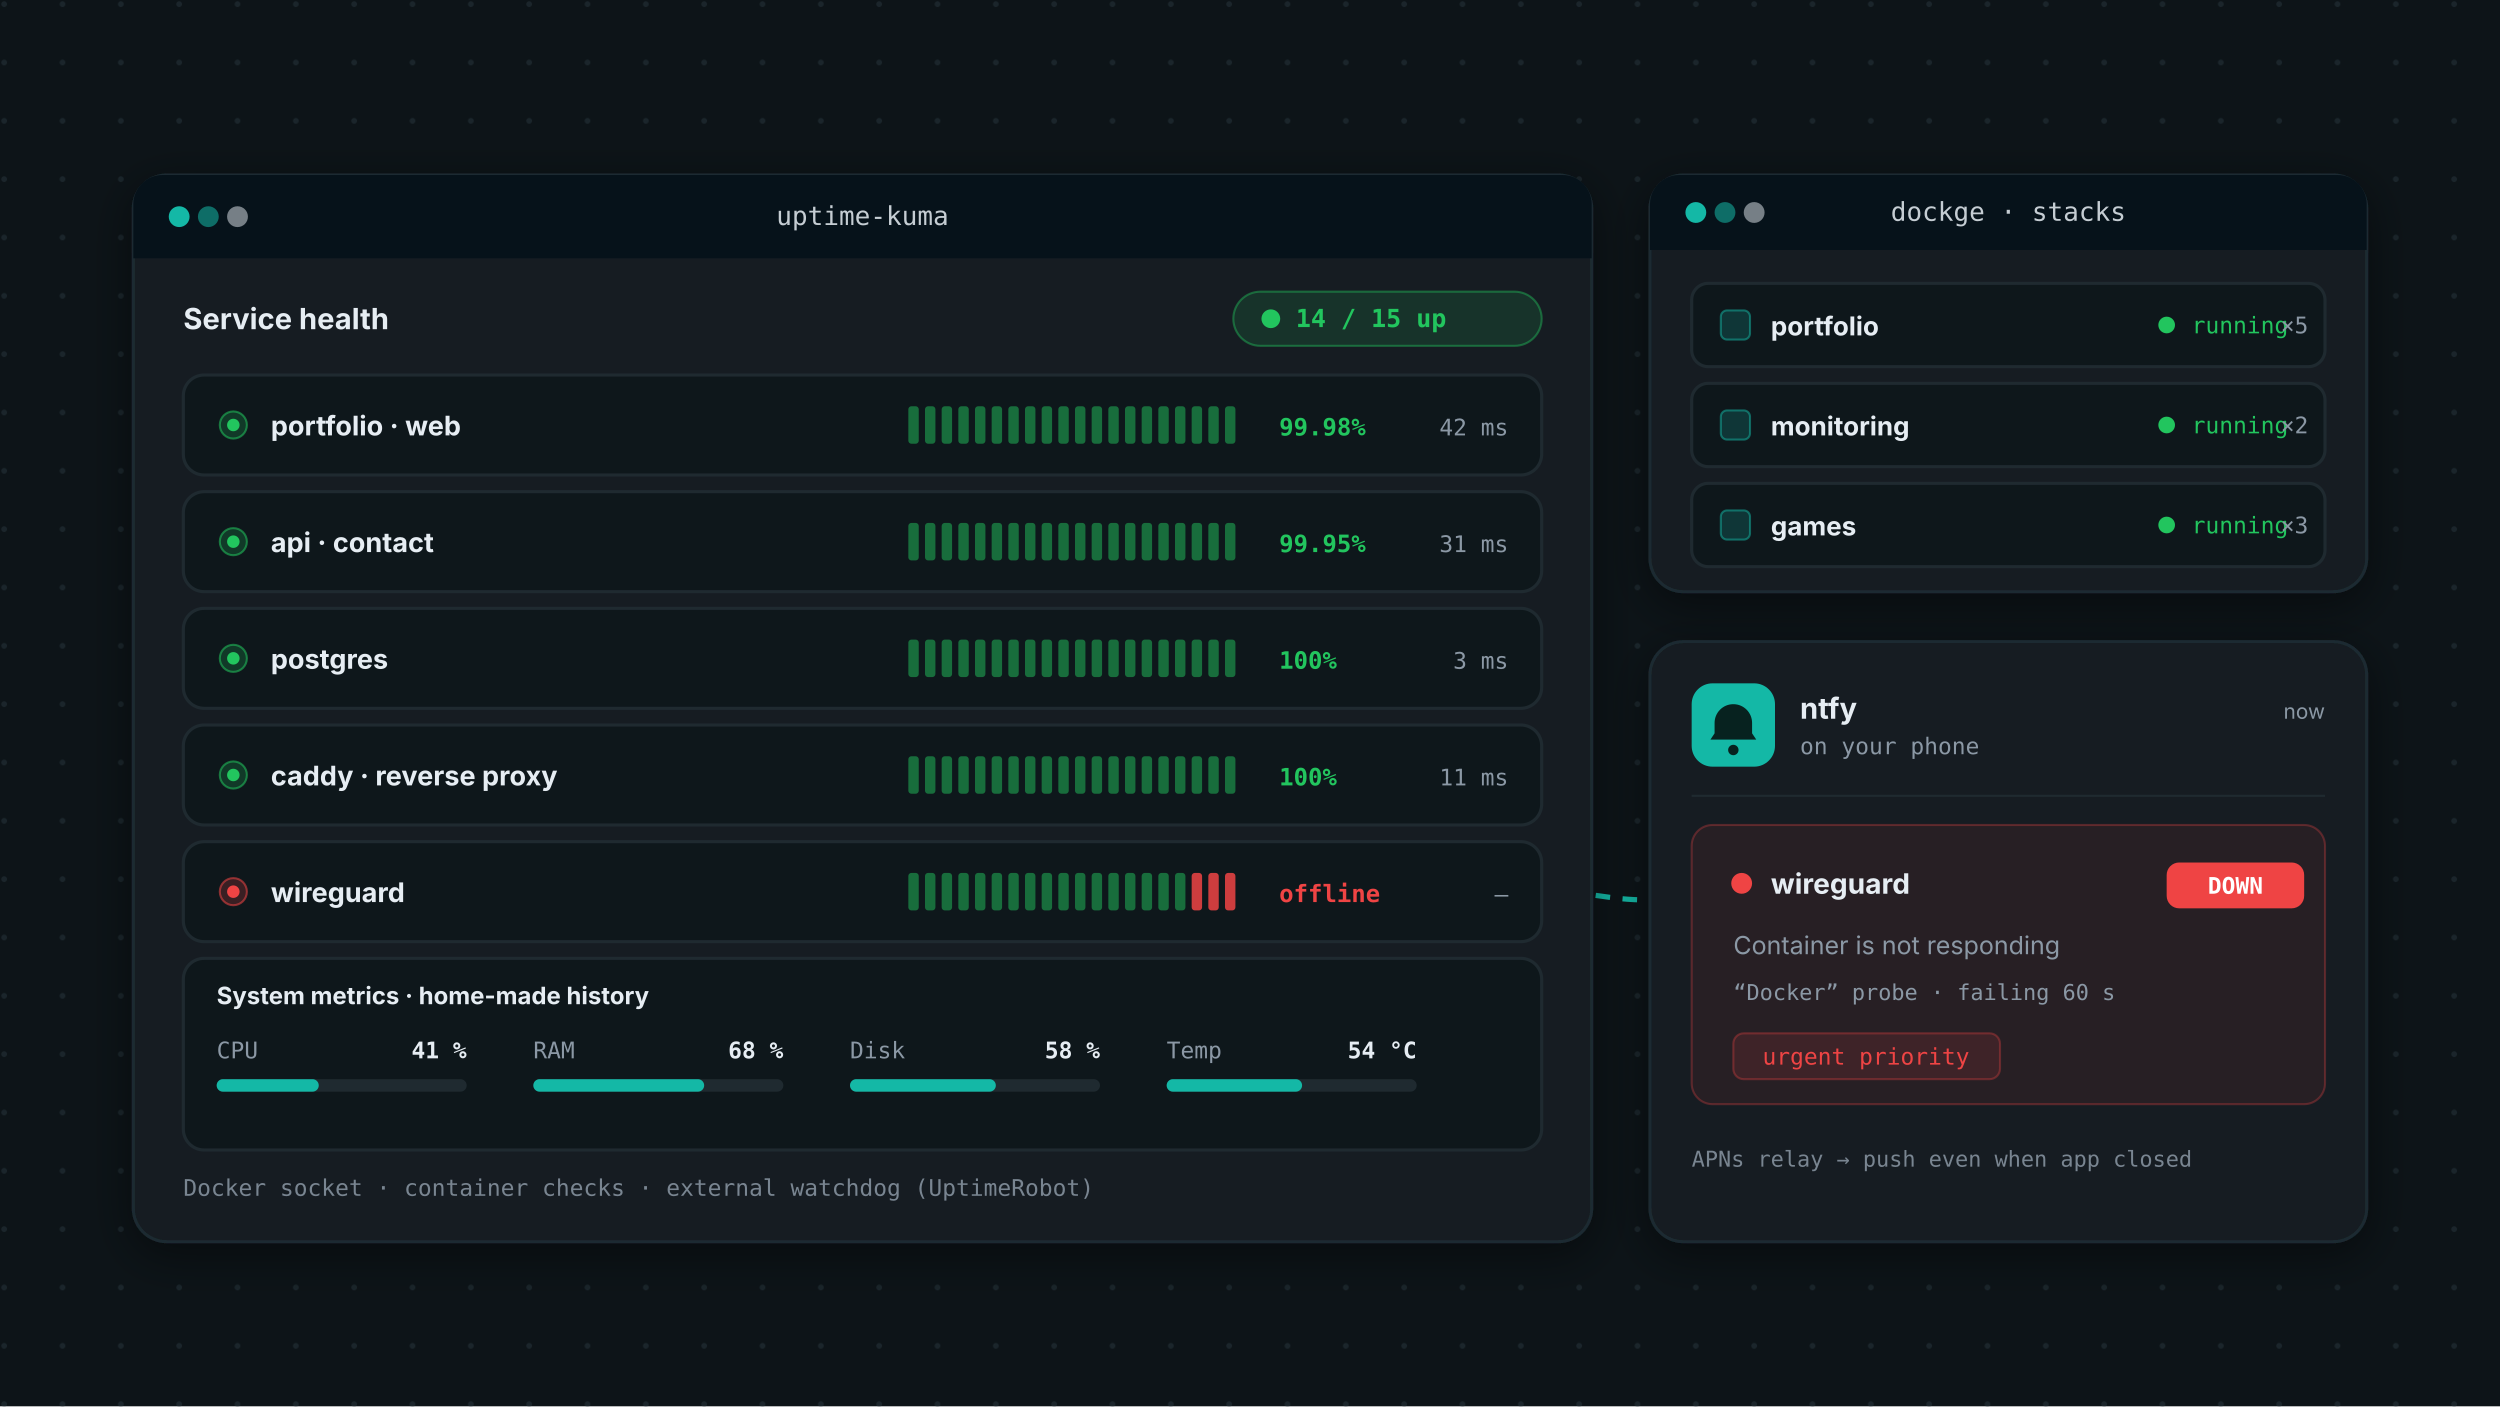
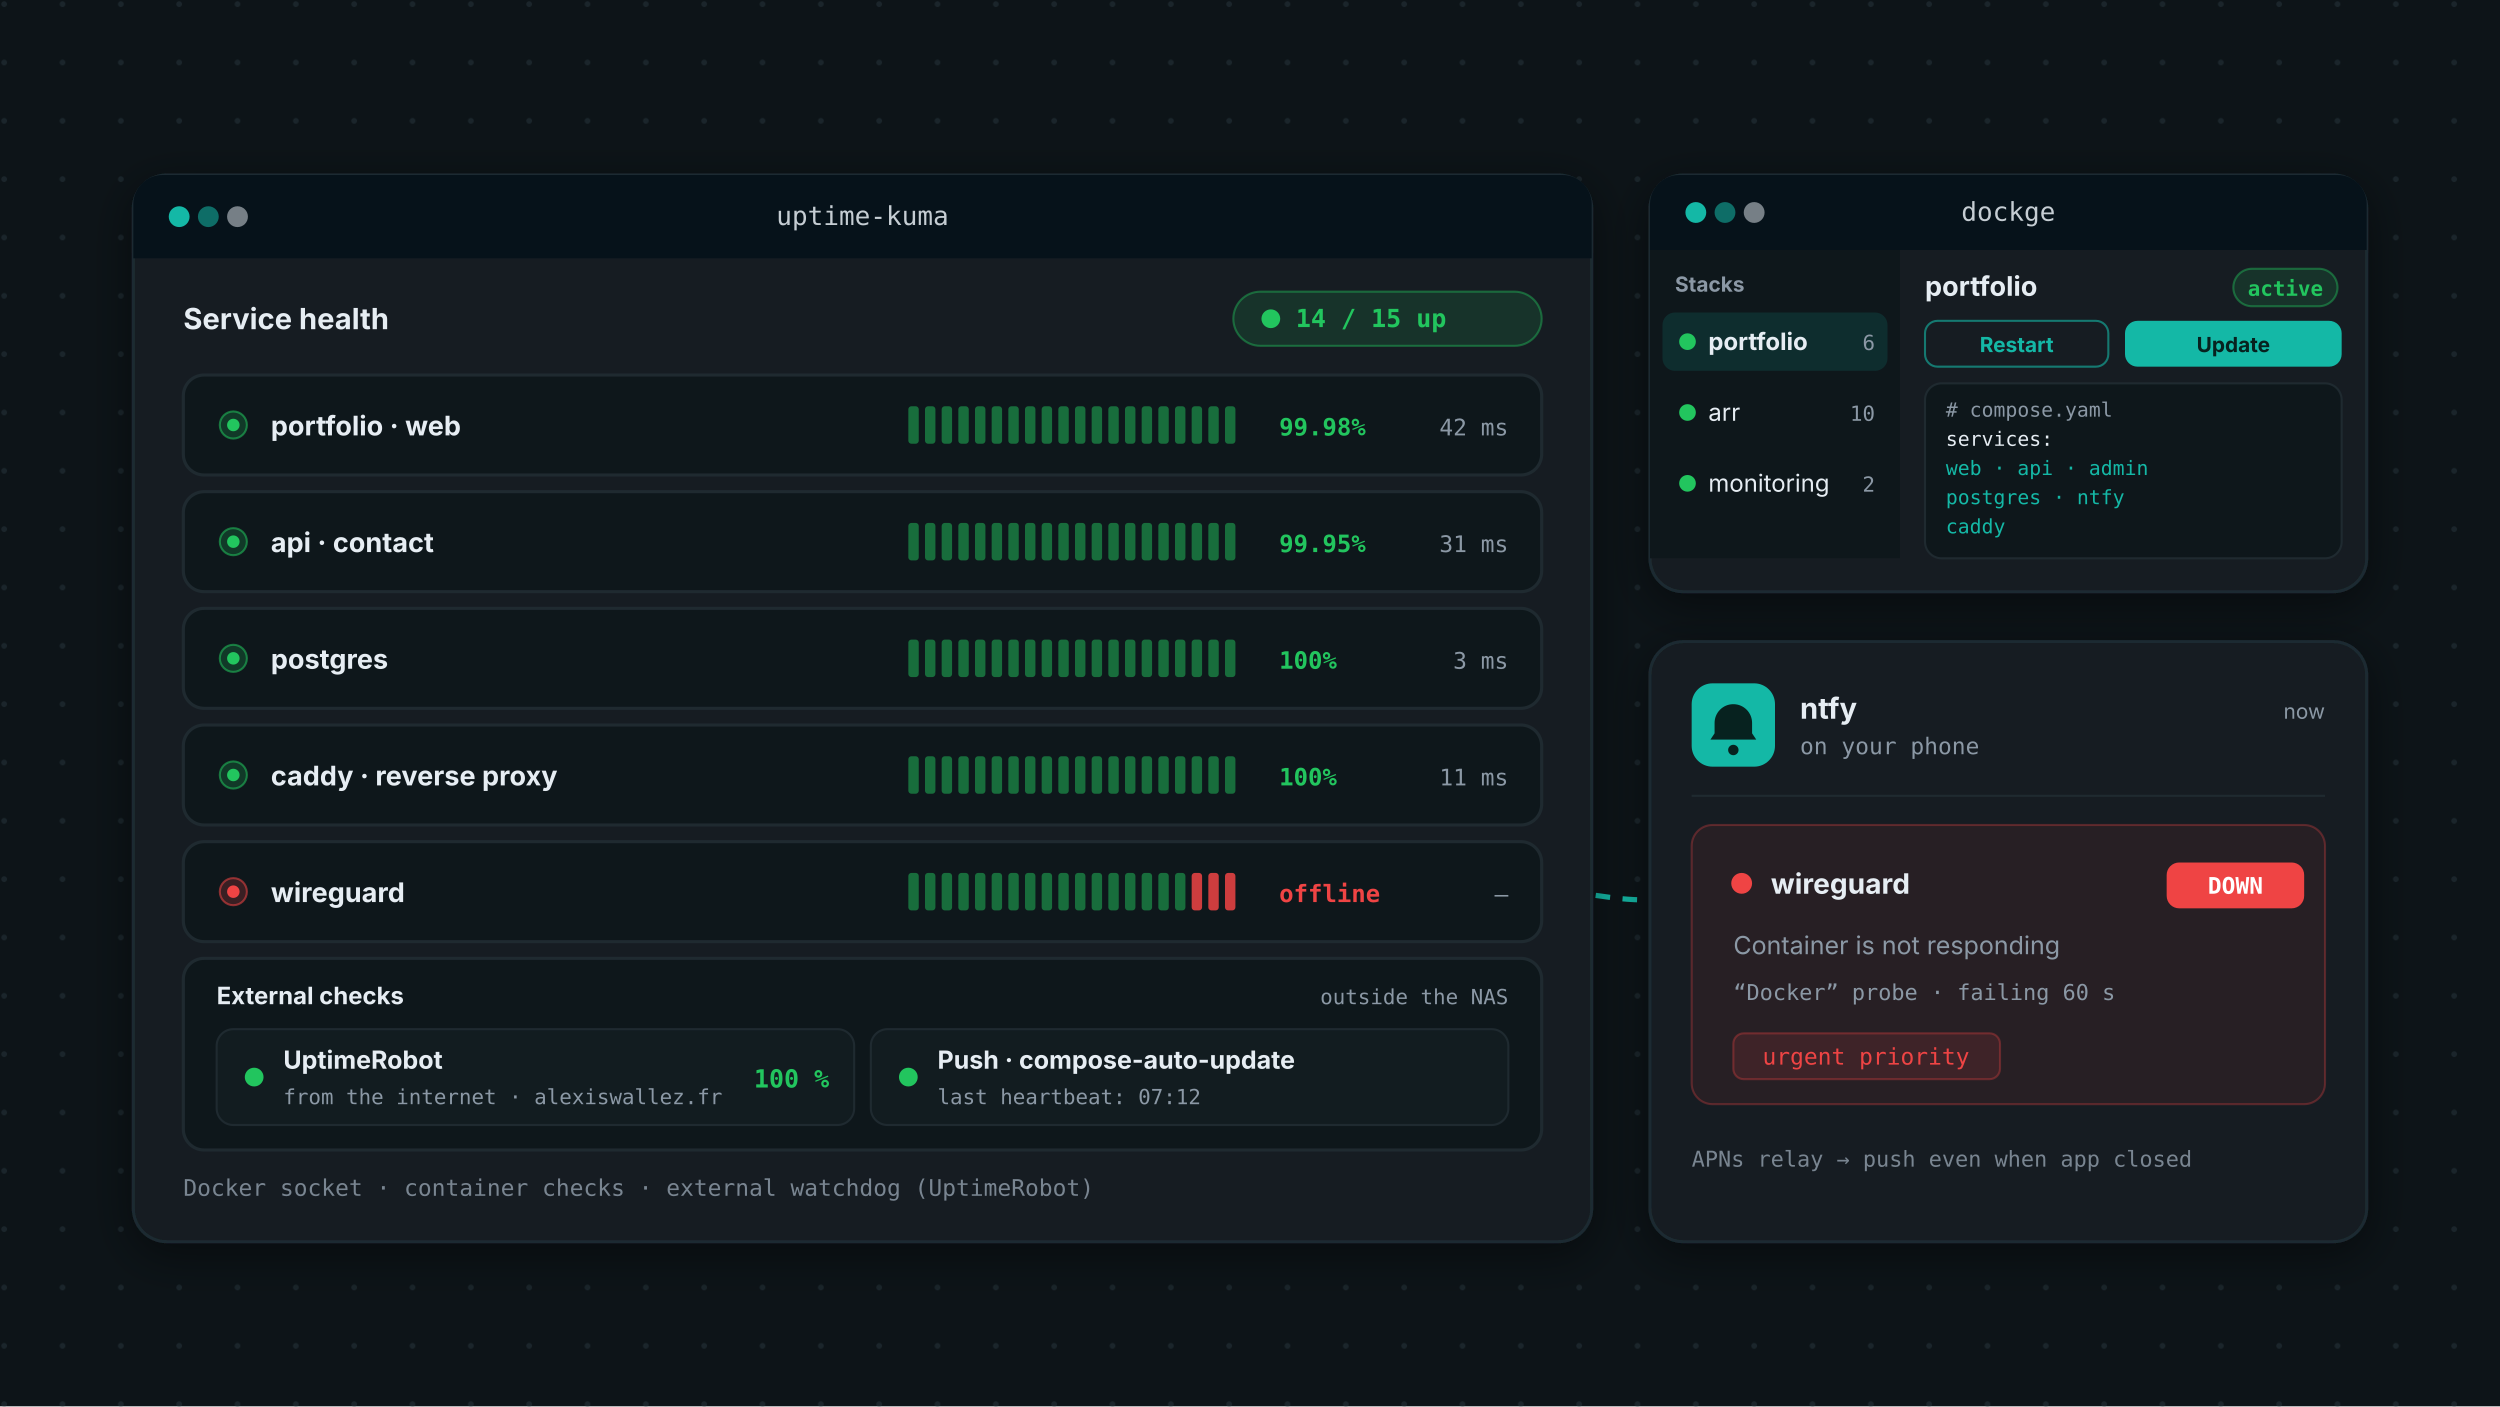
<svg xmlns="http://www.w3.org/2000/svg" width="1200" height="675" viewBox="0 0 1200 675" font-family="'Inter', system-ui, -apple-system, 'Segoe UI', Arial, sans-serif">
  <defs>
    <pattern id="monitoring-dark-en-dots" width="28" height="28" patternUnits="userSpaceOnUse">
      <circle cx="2" cy="2" r="1.4" fill="#1f2a30" fill-opacity="0.8" />
    </pattern>
    <filter id="monitoring-dark-en-sh" x="-20%" y="-20%" width="140%" height="160%">
      <feDropShadow dx="0" dy="6" stdDeviation="11" flood-color="#000000" flood-opacity="0.45" />
    </filter>
  </defs>
  <rect width="1200" height="675" fill="#0d1418" />
  <rect width="1200" height="675" fill="url(#monitoring-dark-en-dots)" />
  <path d="M740 428 C 766 428, 770 432, 792 432" stroke="#14b8a6" stroke-width="2.5" stroke-dasharray="7 6" fill="none" />
  <g filter="url(#monitoring-dark-en-sh)">
    <rect x="64" y="84" width="700" height="512" rx="16" fill="#121c20" stroke="#1f2a30" stroke-width="1.5" />
  </g>
  <path d="M64 98 a14 14 0 0 1 14 -14 h672 a14 14 0 0 1 14 14 v26 h-700 z" fill="#06121a" />
  <circle cx="86" cy="104" r="5" fill="#14b8a6" />
  <circle cx="100" cy="104" r="5" fill="#14b8a6" fill-opacity="0.55" />
  <circle cx="114" cy="104" r="5" fill="#e6edf3" fill-opacity="0.5" />
  <text x="414" y="108" font-size="12.5" fill="#e6edf3" fill-opacity="0.85" font-weight="normal" font-family="'JetBrains Mono', ui-monospace, SFMono-Regular, Menlo, Consolas, monospace" text-anchor="middle">uptime-kuma</text>
  <text x="88" y="158" font-size="14" fill="#e6edf3" font-weight="bold" font-family="'Inter', system-ui, -apple-system, 'Segoe UI', Arial, sans-serif">Service health</text>
  <rect x="592" y="140" width="148" height="26" rx="13" fill="#22c55e" fill-opacity="0.14" stroke="#22c55e" stroke-opacity="0.42" />
  <circle cx="610" cy="153" r="4.5" fill="#22c55e" />
  <text x="622" y="157" font-size="12" fill="#22c55e" font-weight="bold" font-family="'JetBrains Mono', ui-monospace, SFMono-Regular, Menlo, Consolas, monospace">14 / 15 up</text>
  <g>
    <rect x="88" y="180" width="652" height="48" rx="10" fill="#0e171b" stroke="#1f2a30" stroke-width="1.5" />
  </g>
  <circle cx="112" cy="204" r="6.5" fill="#22c55e" fill-opacity="0.2" stroke="#22c55e" stroke-opacity="0.55" />
  <circle cx="112" cy="204" r="3" fill="#22c55e" />
  <text x="130" y="209" font-size="13" fill="#e6edf3" font-weight="bold" font-family="'Inter', system-ui, -apple-system, 'Segoe UI', Arial, sans-serif">portfolio · web</text>
  <rect x="436" y="195" width="5" height="18" rx="1.5" fill="#22c55e" fill-opacity="0.5" />
  <rect x="444" y="195" width="5" height="18" rx="1.5" fill="#22c55e" fill-opacity="0.5" />
  <rect x="452" y="195" width="5" height="18" rx="1.5" fill="#22c55e" fill-opacity="0.5" />
  <rect x="460" y="195" width="5" height="18" rx="1.5" fill="#22c55e" fill-opacity="0.5" />
  <rect x="468" y="195" width="5" height="18" rx="1.5" fill="#22c55e" fill-opacity="0.5" />
  <rect x="476" y="195" width="5" height="18" rx="1.5" fill="#22c55e" fill-opacity="0.5" />
  <rect x="484" y="195" width="5" height="18" rx="1.5" fill="#22c55e" fill-opacity="0.5" />
  <rect x="492" y="195" width="5" height="18" rx="1.5" fill="#22c55e" fill-opacity="0.5" />
  <rect x="500" y="195" width="5" height="18" rx="1.5" fill="#22c55e" fill-opacity="0.5" />
  <rect x="508" y="195" width="5" height="18" rx="1.5" fill="#22c55e" fill-opacity="0.5" />
  <rect x="516" y="195" width="5" height="18" rx="1.5" fill="#22c55e" fill-opacity="0.5" />
  <rect x="524" y="195" width="5" height="18" rx="1.5" fill="#22c55e" fill-opacity="0.5" />
  <rect x="532" y="195" width="5" height="18" rx="1.5" fill="#22c55e" fill-opacity="0.5" />
  <rect x="540" y="195" width="5" height="18" rx="1.5" fill="#22c55e" fill-opacity="0.5" />
  <rect x="548" y="195" width="5" height="18" rx="1.5" fill="#22c55e" fill-opacity="0.5" />
  <rect x="556" y="195" width="5" height="18" rx="1.5" fill="#22c55e" fill-opacity="0.5" />
  <rect x="564" y="195" width="5" height="18" rx="1.5" fill="#22c55e" fill-opacity="0.5" />
  <rect x="572" y="195" width="5" height="18" rx="1.5" fill="#22c55e" fill-opacity="0.5" />
  <rect x="580" y="195" width="5" height="18" rx="1.5" fill="#22c55e" fill-opacity="0.5" />
  <rect x="588" y="195" width="5" height="18" rx="1.5" fill="#22c55e" fill-opacity="0.5" />
  <text x="614" y="209" font-size="11.5" fill="#22c55e" font-weight="bold" font-family="'JetBrains Mono', ui-monospace, SFMono-Regular, Menlo, Consolas, monospace">99.98%</text>
  <text x="724" y="209" font-size="11" fill="#8b98a5" font-weight="normal" font-family="'JetBrains Mono', ui-monospace, SFMono-Regular, Menlo, Consolas, monospace" text-anchor="end">42 ms</text>
  <g>
    <rect x="88" y="236" width="652" height="48" rx="10" fill="#0e171b" stroke="#1f2a30" stroke-width="1.5" />
  </g>
  <circle cx="112" cy="260" r="6.5" fill="#22c55e" fill-opacity="0.2" stroke="#22c55e" stroke-opacity="0.55" />
  <circle cx="112" cy="260" r="3" fill="#22c55e" />
  <text x="130" y="265" font-size="13" fill="#e6edf3" font-weight="bold" font-family="'Inter', system-ui, -apple-system, 'Segoe UI', Arial, sans-serif">api · contact</text>
  <rect x="436" y="251" width="5" height="18" rx="1.5" fill="#22c55e" fill-opacity="0.5" />
  <rect x="444" y="251" width="5" height="18" rx="1.5" fill="#22c55e" fill-opacity="0.5" />
  <rect x="452" y="251" width="5" height="18" rx="1.5" fill="#22c55e" fill-opacity="0.5" />
  <rect x="460" y="251" width="5" height="18" rx="1.5" fill="#22c55e" fill-opacity="0.5" />
  <rect x="468" y="251" width="5" height="18" rx="1.5" fill="#22c55e" fill-opacity="0.5" />
  <rect x="476" y="251" width="5" height="18" rx="1.5" fill="#22c55e" fill-opacity="0.5" />
  <rect x="484" y="251" width="5" height="18" rx="1.5" fill="#22c55e" fill-opacity="0.5" />
  <rect x="492" y="251" width="5" height="18" rx="1.5" fill="#22c55e" fill-opacity="0.5" />
  <rect x="500" y="251" width="5" height="18" rx="1.5" fill="#22c55e" fill-opacity="0.5" />
  <rect x="508" y="251" width="5" height="18" rx="1.5" fill="#22c55e" fill-opacity="0.5" />
  <rect x="516" y="251" width="5" height="18" rx="1.5" fill="#22c55e" fill-opacity="0.5" />
  <rect x="524" y="251" width="5" height="18" rx="1.5" fill="#22c55e" fill-opacity="0.5" />
  <rect x="532" y="251" width="5" height="18" rx="1.5" fill="#22c55e" fill-opacity="0.5" />
  <rect x="540" y="251" width="5" height="18" rx="1.5" fill="#22c55e" fill-opacity="0.5" />
  <rect x="548" y="251" width="5" height="18" rx="1.5" fill="#22c55e" fill-opacity="0.5" />
  <rect x="556" y="251" width="5" height="18" rx="1.5" fill="#22c55e" fill-opacity="0.5" />
  <rect x="564" y="251" width="5" height="18" rx="1.5" fill="#22c55e" fill-opacity="0.5" />
  <rect x="572" y="251" width="5" height="18" rx="1.5" fill="#22c55e" fill-opacity="0.5" />
  <rect x="580" y="251" width="5" height="18" rx="1.5" fill="#22c55e" fill-opacity="0.5" />
  <rect x="588" y="251" width="5" height="18" rx="1.5" fill="#22c55e" fill-opacity="0.5" />
  <text x="614" y="265" font-size="11.5" fill="#22c55e" font-weight="bold" font-family="'JetBrains Mono', ui-monospace, SFMono-Regular, Menlo, Consolas, monospace">99.95%</text>
  <text x="724" y="265" font-size="11" fill="#8b98a5" font-weight="normal" font-family="'JetBrains Mono', ui-monospace, SFMono-Regular, Menlo, Consolas, monospace" text-anchor="end">31 ms</text>
  <g>
    <rect x="88" y="292" width="652" height="48" rx="10" fill="#0e171b" stroke="#1f2a30" stroke-width="1.5" />
  </g>
  <circle cx="112" cy="316" r="6.5" fill="#22c55e" fill-opacity="0.2" stroke="#22c55e" stroke-opacity="0.55" />
  <circle cx="112" cy="316" r="3" fill="#22c55e" />
  <text x="130" y="321" font-size="13" fill="#e6edf3" font-weight="bold" font-family="'Inter', system-ui, -apple-system, 'Segoe UI', Arial, sans-serif">postgres</text>
  <rect x="436" y="307" width="5" height="18" rx="1.5" fill="#22c55e" fill-opacity="0.5" />
  <rect x="444" y="307" width="5" height="18" rx="1.5" fill="#22c55e" fill-opacity="0.5" />
  <rect x="452" y="307" width="5" height="18" rx="1.5" fill="#22c55e" fill-opacity="0.5" />
  <rect x="460" y="307" width="5" height="18" rx="1.5" fill="#22c55e" fill-opacity="0.5" />
  <rect x="468" y="307" width="5" height="18" rx="1.5" fill="#22c55e" fill-opacity="0.5" />
  <rect x="476" y="307" width="5" height="18" rx="1.5" fill="#22c55e" fill-opacity="0.5" />
  <rect x="484" y="307" width="5" height="18" rx="1.5" fill="#22c55e" fill-opacity="0.5" />
  <rect x="492" y="307" width="5" height="18" rx="1.5" fill="#22c55e" fill-opacity="0.5" />
  <rect x="500" y="307" width="5" height="18" rx="1.5" fill="#22c55e" fill-opacity="0.5" />
  <rect x="508" y="307" width="5" height="18" rx="1.5" fill="#22c55e" fill-opacity="0.5" />
  <rect x="516" y="307" width="5" height="18" rx="1.5" fill="#22c55e" fill-opacity="0.5" />
  <rect x="524" y="307" width="5" height="18" rx="1.5" fill="#22c55e" fill-opacity="0.5" />
  <rect x="532" y="307" width="5" height="18" rx="1.5" fill="#22c55e" fill-opacity="0.5" />
  <rect x="540" y="307" width="5" height="18" rx="1.5" fill="#22c55e" fill-opacity="0.5" />
  <rect x="548" y="307" width="5" height="18" rx="1.5" fill="#22c55e" fill-opacity="0.5" />
  <rect x="556" y="307" width="5" height="18" rx="1.5" fill="#22c55e" fill-opacity="0.5" />
  <rect x="564" y="307" width="5" height="18" rx="1.5" fill="#22c55e" fill-opacity="0.5" />
  <rect x="572" y="307" width="5" height="18" rx="1.5" fill="#22c55e" fill-opacity="0.5" />
  <rect x="580" y="307" width="5" height="18" rx="1.5" fill="#22c55e" fill-opacity="0.5" />
  <rect x="588" y="307" width="5" height="18" rx="1.5" fill="#22c55e" fill-opacity="0.5" />
  <text x="614" y="321" font-size="11.5" fill="#22c55e" font-weight="bold" font-family="'JetBrains Mono', ui-monospace, SFMono-Regular, Menlo, Consolas, monospace">100%</text>
  <text x="724" y="321" font-size="11" fill="#8b98a5" font-weight="normal" font-family="'JetBrains Mono', ui-monospace, SFMono-Regular, Menlo, Consolas, monospace" text-anchor="end">3 ms</text>
  <g>
    <rect x="88" y="348" width="652" height="48" rx="10" fill="#0e171b" stroke="#1f2a30" stroke-width="1.5" />
  </g>
  <circle cx="112" cy="372" r="6.5" fill="#22c55e" fill-opacity="0.2" stroke="#22c55e" stroke-opacity="0.55" />
  <circle cx="112" cy="372" r="3" fill="#22c55e" />
  <text x="130" y="377" font-size="13" fill="#e6edf3" font-weight="bold" font-family="'Inter', system-ui, -apple-system, 'Segoe UI', Arial, sans-serif">caddy · reverse proxy</text>
  <rect x="436" y="363" width="5" height="18" rx="1.5" fill="#22c55e" fill-opacity="0.5" />
  <rect x="444" y="363" width="5" height="18" rx="1.5" fill="#22c55e" fill-opacity="0.5" />
  <rect x="452" y="363" width="5" height="18" rx="1.5" fill="#22c55e" fill-opacity="0.5" />
  <rect x="460" y="363" width="5" height="18" rx="1.5" fill="#22c55e" fill-opacity="0.5" />
  <rect x="468" y="363" width="5" height="18" rx="1.5" fill="#22c55e" fill-opacity="0.5" />
  <rect x="476" y="363" width="5" height="18" rx="1.5" fill="#22c55e" fill-opacity="0.5" />
  <rect x="484" y="363" width="5" height="18" rx="1.5" fill="#22c55e" fill-opacity="0.5" />
  <rect x="492" y="363" width="5" height="18" rx="1.5" fill="#22c55e" fill-opacity="0.5" />
  <rect x="500" y="363" width="5" height="18" rx="1.5" fill="#22c55e" fill-opacity="0.5" />
  <rect x="508" y="363" width="5" height="18" rx="1.5" fill="#22c55e" fill-opacity="0.5" />
  <rect x="516" y="363" width="5" height="18" rx="1.5" fill="#22c55e" fill-opacity="0.5" />
  <rect x="524" y="363" width="5" height="18" rx="1.5" fill="#22c55e" fill-opacity="0.5" />
  <rect x="532" y="363" width="5" height="18" rx="1.5" fill="#22c55e" fill-opacity="0.5" />
  <rect x="540" y="363" width="5" height="18" rx="1.5" fill="#22c55e" fill-opacity="0.5" />
  <rect x="548" y="363" width="5" height="18" rx="1.5" fill="#22c55e" fill-opacity="0.5" />
  <rect x="556" y="363" width="5" height="18" rx="1.5" fill="#22c55e" fill-opacity="0.5" />
  <rect x="564" y="363" width="5" height="18" rx="1.5" fill="#22c55e" fill-opacity="0.5" />
  <rect x="572" y="363" width="5" height="18" rx="1.5" fill="#22c55e" fill-opacity="0.5" />
  <rect x="580" y="363" width="5" height="18" rx="1.5" fill="#22c55e" fill-opacity="0.5" />
  <rect x="588" y="363" width="5" height="18" rx="1.5" fill="#22c55e" fill-opacity="0.5" />
  <text x="614" y="377" font-size="11.5" fill="#22c55e" font-weight="bold" font-family="'JetBrains Mono', ui-monospace, SFMono-Regular, Menlo, Consolas, monospace">100%</text>
  <text x="724" y="377" font-size="11" fill="#8b98a5" font-weight="normal" font-family="'JetBrains Mono', ui-monospace, SFMono-Regular, Menlo, Consolas, monospace" text-anchor="end">11 ms</text>
  <g>
    <rect x="88" y="404" width="652" height="48" rx="10" fill="#0e171b" stroke="#1f2a30" stroke-width="1.5" />
  </g>
  <circle cx="112" cy="428" r="6.5" fill="#ef4444" fill-opacity="0.2" stroke="#ef4444" stroke-opacity="0.55" />
  <circle cx="112" cy="428" r="3" fill="#ef4444" />
  <text x="130" y="433" font-size="13" fill="#e6edf3" font-weight="bold" font-family="'Inter', system-ui, -apple-system, 'Segoe UI', Arial, sans-serif">wireguard</text>
  <rect x="436" y="419" width="5" height="18" rx="1.5" fill="#22c55e" fill-opacity="0.5" />
  <rect x="444" y="419" width="5" height="18" rx="1.5" fill="#22c55e" fill-opacity="0.5" />
  <rect x="452" y="419" width="5" height="18" rx="1.5" fill="#22c55e" fill-opacity="0.5" />
  <rect x="460" y="419" width="5" height="18" rx="1.5" fill="#22c55e" fill-opacity="0.5" />
  <rect x="468" y="419" width="5" height="18" rx="1.5" fill="#22c55e" fill-opacity="0.5" />
  <rect x="476" y="419" width="5" height="18" rx="1.5" fill="#22c55e" fill-opacity="0.5" />
  <rect x="484" y="419" width="5" height="18" rx="1.5" fill="#22c55e" fill-opacity="0.5" />
  <rect x="492" y="419" width="5" height="18" rx="1.5" fill="#22c55e" fill-opacity="0.5" />
  <rect x="500" y="419" width="5" height="18" rx="1.5" fill="#22c55e" fill-opacity="0.5" />
  <rect x="508" y="419" width="5" height="18" rx="1.5" fill="#22c55e" fill-opacity="0.5" />
  <rect x="516" y="419" width="5" height="18" rx="1.5" fill="#22c55e" fill-opacity="0.5" />
  <rect x="524" y="419" width="5" height="18" rx="1.5" fill="#22c55e" fill-opacity="0.5" />
  <rect x="532" y="419" width="5" height="18" rx="1.5" fill="#22c55e" fill-opacity="0.5" />
  <rect x="540" y="419" width="5" height="18" rx="1.5" fill="#22c55e" fill-opacity="0.5" />
  <rect x="548" y="419" width="5" height="18" rx="1.5" fill="#22c55e" fill-opacity="0.5" />
  <rect x="556" y="419" width="5" height="18" rx="1.5" fill="#22c55e" fill-opacity="0.5" />
  <rect x="564" y="419" width="5" height="18" rx="1.5" fill="#22c55e" fill-opacity="0.5" />
  <rect x="572" y="419" width="5" height="18" rx="1.5" fill="#ef4444" fill-opacity="0.85" />
  <rect x="580" y="419" width="5" height="18" rx="1.5" fill="#ef4444" fill-opacity="0.85" />
  <rect x="588" y="419" width="5" height="18" rx="1.5" fill="#ef4444" fill-opacity="0.85" />
  <text x="614" y="433" font-size="11.5" fill="#ef4444" font-weight="bold" font-family="'JetBrains Mono', ui-monospace, SFMono-Regular, Menlo, Consolas, monospace">offline</text>
  <text x="724" y="433" font-size="11" fill="#8b98a5" font-weight="normal" font-family="'JetBrains Mono', ui-monospace, SFMono-Regular, Menlo, Consolas, monospace" text-anchor="end">—</text>
  <g>
    <rect x="88" y="460" width="652" height="92" rx="10" fill="#0e171b" stroke="#1f2a30" stroke-width="1.5" />
  </g>
-   <text x="104" y="482" font-size="11.5" fill="#e6edf3" font-weight="bold" font-family="'Inter', system-ui, -apple-system, 'Segoe UI', Arial, sans-serif">System metrics · home-made history</text>
-   <text x="104" y="508" font-size="11" fill="#8b98a5" font-weight="normal" font-family="'JetBrains Mono', ui-monospace, SFMono-Regular, Menlo, Consolas, monospace">CPU</text>
-   <text x="224" y="508" font-size="11" fill="#e6edf3" font-weight="bold" font-family="'JetBrains Mono', ui-monospace, SFMono-Regular, Menlo, Consolas, monospace" text-anchor="end">41 %</text>
-   <rect x="104" y="518" width="120" height="6" rx="3" fill="#1f2a30" />
-   <rect x="104" y="518" width="49" height="6" rx="3" fill="#14b8a6" />
-   <text x="256" y="508" font-size="11" fill="#8b98a5" font-weight="normal" font-family="'JetBrains Mono', ui-monospace, SFMono-Regular, Menlo, Consolas, monospace">RAM</text>
-   <text x="376" y="508" font-size="11" fill="#e6edf3" font-weight="bold" font-family="'JetBrains Mono', ui-monospace, SFMono-Regular, Menlo, Consolas, monospace" text-anchor="end">68 %</text>
-   <rect x="256" y="518" width="120" height="6" rx="3" fill="#1f2a30" />
-   <rect x="256" y="518" width="82" height="6" rx="3" fill="#14b8a6" />
-   <text x="408" y="508" font-size="11" fill="#8b98a5" font-weight="normal" font-family="'JetBrains Mono', ui-monospace, SFMono-Regular, Menlo, Consolas, monospace">Disk</text>
-   <text x="528" y="508" font-size="11" fill="#e6edf3" font-weight="bold" font-family="'JetBrains Mono', ui-monospace, SFMono-Regular, Menlo, Consolas, monospace" text-anchor="end">58 %</text>
-   <rect x="408" y="518" width="120" height="6" rx="3" fill="#1f2a30" />
-   <rect x="408" y="518" width="70" height="6" rx="3" fill="#14b8a6" />
-   <text x="560" y="508" font-size="11" fill="#8b98a5" font-weight="normal" font-family="'JetBrains Mono', ui-monospace, SFMono-Regular, Menlo, Consolas, monospace">Temp</text>
-   <text x="680" y="508" font-size="11" fill="#e6edf3" font-weight="bold" font-family="'JetBrains Mono', ui-monospace, SFMono-Regular, Menlo, Consolas, monospace" text-anchor="end">54 °C</text>
-   <rect x="560" y="518" width="120" height="6" rx="3" fill="#1f2a30" />
-   <rect x="560" y="518" width="65" height="6" rx="3" fill="#14b8a6" />
+   <text x="104" y="482" font-size="11.5" fill="#e6edf3" font-weight="bold" font-family="'Inter', system-ui, -apple-system, 'Segoe UI', Arial, sans-serif">External checks</text>
+   <text x="724" y="482" font-size="10" fill="#8b98a5" font-weight="normal" font-family="'JetBrains Mono', ui-monospace, SFMono-Regular, Menlo, Consolas, monospace" text-anchor="end">outside the NAS</text>
+   <rect x="104" y="494" width="306" height="46" rx="8" fill="#121c20" stroke="#1f2a30" />
+   <circle cx="122" cy="517" r="4.5" fill="#22c55e" />
+   <text x="136" y="513" font-size="12" fill="#e6edf3" font-weight="bold" font-family="'Inter', system-ui, -apple-system, 'Segoe UI', Arial, sans-serif">UptimeRobot</text>
+   <text x="136" y="530" font-size="10" fill="#8b98a5" font-weight="normal" font-family="'JetBrains Mono', ui-monospace, SFMono-Regular, Menlo, Consolas, monospace">from the internet · alexiswallez.fr</text>
+   <text x="398" y="522" font-size="12" fill="#22c55e" font-weight="bold" font-family="'JetBrains Mono', ui-monospace, SFMono-Regular, Menlo, Consolas, monospace" text-anchor="end">100 %</text>
+   <rect x="418" y="494" width="306" height="46" rx="8" fill="#121c20" stroke="#1f2a30" />
+   <circle cx="436" cy="517" r="4.5" fill="#22c55e" />
+   <text x="450" y="513" font-size="12" fill="#e6edf3" font-weight="bold" font-family="'Inter', system-ui, -apple-system, 'Segoe UI', Arial, sans-serif">Push · compose-auto-update</text>
+   <text x="450" y="530" font-size="10" fill="#8b98a5" font-weight="normal" font-family="'JetBrains Mono', ui-monospace, SFMono-Regular, Menlo, Consolas, monospace">last heartbeat: 07:12</text>
  <text x="88" y="574" font-size="11" fill="#8b98a5" fill-opacity="0.85" font-weight="normal" font-family="'JetBrains Mono', ui-monospace, SFMono-Regular, Menlo, Consolas, monospace">Docker socket · container checks · external watchdog (UptimeRobot)</text>
  <g filter="url(#monitoring-dark-en-sh)">
    <rect x="792" y="84" width="344" height="200" rx="16" fill="#121c20" stroke="#1f2a30" stroke-width="1.5" />
  </g>
  <path d="M792 98 a14 14 0 0 1 14 -14 h316 a14 14 0 0 1 14 14 v22 h-344 z" fill="#06121a" />
  <circle cx="814" cy="102" r="5" fill="#14b8a6" />
  <circle cx="828" cy="102" r="5" fill="#14b8a6" fill-opacity="0.55" />
  <circle cx="842" cy="102" r="5" fill="#e6edf3" fill-opacity="0.5" />
-   <text x="964" y="106" font-size="12.5" fill="#e6edf3" fill-opacity="0.85" font-weight="normal" font-family="'JetBrains Mono', ui-monospace, SFMono-Regular, Menlo, Consolas, monospace" text-anchor="middle">dockge · stacks</text>
-   <g>
-     <rect x="812" y="136" width="304" height="40" rx="8" fill="#0e171b" stroke="#1f2a30" stroke-width="1.5" />
-   </g>
-   <rect x="826" y="149" width="14" height="14" rx="3" fill="#14b8a6" fill-opacity="0.2" stroke="#14b8a6" stroke-opacity="0.5" />
-   <text x="850" y="161" font-size="12.5" fill="#e6edf3" font-weight="bold" font-family="'Inter', system-ui, -apple-system, 'Segoe UI', Arial, sans-serif">portfolio</text>
-   <circle cx="1040" cy="156" r="4" fill="#22c55e" />
-   <text x="1052" y="160" font-size="11" fill="#22c55e" font-weight="normal" font-family="'JetBrains Mono', ui-monospace, SFMono-Regular, Menlo, Consolas, monospace">running</text>
-   <text x="1108" y="160" font-size="11" fill="#8b98a5" font-weight="normal" font-family="'JetBrains Mono', ui-monospace, SFMono-Regular, Menlo, Consolas, monospace" text-anchor="end">×5</text>
-   <g>
-     <rect x="812" y="184" width="304" height="40" rx="8" fill="#0e171b" stroke="#1f2a30" stroke-width="1.5" />
-   </g>
-   <rect x="826" y="197" width="14" height="14" rx="3" fill="#14b8a6" fill-opacity="0.2" stroke="#14b8a6" stroke-opacity="0.5" />
-   <text x="850" y="209" font-size="12.5" fill="#e6edf3" font-weight="bold" font-family="'Inter', system-ui, -apple-system, 'Segoe UI', Arial, sans-serif">monitoring</text>
-   <circle cx="1040" cy="204" r="4" fill="#22c55e" />
-   <text x="1052" y="208" font-size="11" fill="#22c55e" font-weight="normal" font-family="'JetBrains Mono', ui-monospace, SFMono-Regular, Menlo, Consolas, monospace">running</text>
-   <text x="1108" y="208" font-size="11" fill="#8b98a5" font-weight="normal" font-family="'JetBrains Mono', ui-monospace, SFMono-Regular, Menlo, Consolas, monospace" text-anchor="end">×2</text>
-   <g>
-     <rect x="812" y="232" width="304" height="40" rx="8" fill="#0e171b" stroke="#1f2a30" stroke-width="1.5" />
-   </g>
-   <rect x="826" y="245" width="14" height="14" rx="3" fill="#14b8a6" fill-opacity="0.2" stroke="#14b8a6" stroke-opacity="0.5" />
-   <text x="850" y="257" font-size="12.5" fill="#e6edf3" font-weight="bold" font-family="'Inter', system-ui, -apple-system, 'Segoe UI', Arial, sans-serif">games</text>
-   <circle cx="1040" cy="252" r="4" fill="#22c55e" />
-   <text x="1052" y="256" font-size="11" fill="#22c55e" font-weight="normal" font-family="'JetBrains Mono', ui-monospace, SFMono-Regular, Menlo, Consolas, monospace">running</text>
-   <text x="1108" y="256" font-size="11" fill="#8b98a5" font-weight="normal" font-family="'JetBrains Mono', ui-monospace, SFMono-Regular, Menlo, Consolas, monospace" text-anchor="end">×3</text>
+   <text x="964" y="106" font-size="12.5" fill="#e6edf3" fill-opacity="0.85" font-weight="normal" font-family="'JetBrains Mono', ui-monospace, SFMono-Regular, Menlo, Consolas, monospace" text-anchor="middle">dockge</text>
+   <rect x="792" y="120" width="120" height="148" fill="#0e171b" />
+   <text x="804" y="140" font-size="10" fill="#8b98a5" font-weight="bold" font-family="'Inter', system-ui, -apple-system, 'Segoe UI', Arial, sans-serif">Stacks</text>
+   <rect x="798" y="150" width="108" height="28" rx="6" fill="#14b8a6" fill-opacity="0.14" />
+   <circle cx="810" cy="164" r="4" fill="#22c55e" />
+   <text x="820" y="168" font-size="11.5" fill="#e6edf3" font-weight="bold" font-family="'Inter', system-ui, -apple-system, 'Segoe UI', Arial, sans-serif">portfolio</text>
+   <text x="900" y="168" font-size="10" fill="#8b98a5" font-weight="normal" font-family="'JetBrains Mono', ui-monospace, SFMono-Regular, Menlo, Consolas, monospace" text-anchor="end">6</text>
+   <circle cx="810" cy="198" r="4" fill="#22c55e" />
+   <text x="820" y="202" font-size="11.5" fill="#e6edf3" font-weight="normal" font-family="'Inter', system-ui, -apple-system, 'Segoe UI', Arial, sans-serif">arr</text>
+   <text x="900" y="202" font-size="10" fill="#8b98a5" font-weight="normal" font-family="'JetBrains Mono', ui-monospace, SFMono-Regular, Menlo, Consolas, monospace" text-anchor="end">10</text>
+   <circle cx="810" cy="232" r="4" fill="#22c55e" />
+   <text x="820" y="236" font-size="11.5" fill="#e6edf3" font-weight="normal" font-family="'Inter', system-ui, -apple-system, 'Segoe UI', Arial, sans-serif">monitoring</text>
+   <text x="900" y="236" font-size="10" fill="#8b98a5" font-weight="normal" font-family="'JetBrains Mono', ui-monospace, SFMono-Regular, Menlo, Consolas, monospace" text-anchor="end">2</text>
+   <text x="924" y="142" font-size="13" fill="#e6edf3" font-weight="bold" font-family="'Inter', system-ui, -apple-system, 'Segoe UI', Arial, sans-serif">portfolio</text>
+   <rect x="1072" y="129" width="50" height="18" rx="9" fill="#22c55e" fill-opacity="0.14" stroke="#22c55e" stroke-opacity="0.42" />
+   <text x="1097" y="142" font-size="10" fill="#22c55e" font-weight="bold" font-family="'JetBrains Mono', ui-monospace, SFMono-Regular, Menlo, Consolas, monospace" text-anchor="middle">active</text>
+   <rect x="924" y="154" width="88" height="22" rx="6" fill="none" stroke="#14b8a6" stroke-opacity="0.6" />
+   <text x="968" y="169" font-size="10" fill="#14b8a6" font-weight="bold" font-family="'Inter', system-ui, -apple-system, 'Segoe UI', Arial, sans-serif" text-anchor="middle">Restart</text>
+   <rect x="1020" y="154" width="104" height="22" rx="6" fill="#14b8a6" />
+   <text x="1072" y="169" font-size="10" fill="#07221f" font-weight="bold" font-family="'Inter', system-ui, -apple-system, 'Segoe UI', Arial, sans-serif" text-anchor="middle">Update</text>
+   <rect x="924" y="184" width="200" height="84" rx="8" fill="#0e171b" stroke="#1f2a30" />
+   <text x="934" y="200" font-size="9.5" fill="#8b98a5" font-weight="normal" font-family="'JetBrains Mono', ui-monospace, SFMono-Regular, Menlo, Consolas, monospace"># compose.yaml</text>
+   <text x="934" y="214" font-size="9.5" fill="#e6edf3" font-weight="normal" font-family="'JetBrains Mono', ui-monospace, SFMono-Regular, Menlo, Consolas, monospace">services:</text>
+   <text x="934" y="228" font-size="9.5" fill="#14b8a6" font-weight="normal" font-family="'JetBrains Mono', ui-monospace, SFMono-Regular, Menlo, Consolas, monospace">  web · api · admin</text>
+   <text x="934" y="242" font-size="9.5" fill="#14b8a6" font-weight="normal" font-family="'JetBrains Mono', ui-monospace, SFMono-Regular, Menlo, Consolas, monospace">  postgres · ntfy</text>
+   <text x="934" y="256" font-size="9.5" fill="#14b8a6" font-weight="normal" font-family="'JetBrains Mono', ui-monospace, SFMono-Regular, Menlo, Consolas, monospace">  caddy</text>
  <g filter="url(#monitoring-dark-en-sh)">
    <rect x="792" y="308" width="344" height="288" rx="16" fill="#121c20" stroke="#1f2a30" stroke-width="1.5" />
  </g>
  <rect x="812" y="328" width="40" height="40" rx="10" fill="#14b8a6" />
  <path d="M832 338 a9 9 0 0 1 9 9 v5 l2 3 h-22 l2 -3 v-5 a9 9 0 0 1 9 -9 z" fill="#07221f" />
  <circle cx="832" cy="360" r="2.5" fill="#07221f" />
  <text x="864" y="345" font-size="14" fill="#e6edf3" font-weight="bold" font-family="'Inter', system-ui, -apple-system, 'Segoe UI', Arial, sans-serif">ntfy</text>
  <text x="864" y="362" font-size="11" fill="#8b98a5" font-weight="normal" font-family="'JetBrains Mono', ui-monospace, SFMono-Regular, Menlo, Consolas, monospace">on your phone</text>
  <text x="1116" y="345" font-size="10" fill="#8b98a5" font-weight="normal" font-family="'Inter', system-ui, -apple-system, 'Segoe UI', Arial, sans-serif" text-anchor="end">now</text>
  <line x1="812" y1="382" x2="1116" y2="382" stroke="#1f2a30" />
  <rect x="812" y="396" width="304" height="134" rx="10" fill="#ef4444" fill-opacity="0.08" stroke="#ef4444" stroke-opacity="0.3" />
  <circle cx="836" cy="424" r="5" fill="#ef4444" />
  <text x="850" y="429" font-size="13.5" fill="#e6edf3" font-weight="bold" font-family="'Inter', system-ui, -apple-system, 'Segoe UI', Arial, sans-serif">wireguard</text>
  <rect x="1040" y="414" width="66" height="22" rx="6" fill="#ef4444" />
  <text x="1073" y="429" font-size="11" fill="#ffffff" font-weight="bold" font-family="'JetBrains Mono', ui-monospace, SFMono-Regular, Menlo, Consolas, monospace" text-anchor="middle">DOWN</text>
  <text x="832" y="458" font-size="12" fill="#8b98a5" font-weight="normal" font-family="'Inter', system-ui, -apple-system, 'Segoe UI', Arial, sans-serif">Container is not responding</text>
  <text x="832" y="480" font-size="10.5" fill="#8b98a5" font-weight="normal" font-family="'JetBrains Mono', ui-monospace, SFMono-Regular, Menlo, Consolas, monospace">“Docker” probe · failing 60 s</text>
  <rect x="832" y="496" width="128" height="22" rx="5" fill="#ef4444" fill-opacity="0.12" stroke="#ef4444" stroke-opacity="0.32" />
  <text x="846" y="511" font-size="11" fill="#ef4444" font-weight="normal" font-family="'JetBrains Mono', ui-monospace, SFMono-Regular, Menlo, Consolas, monospace">urgent priority</text>
  <text x="812" y="560" font-size="10.5" fill="#8b98a5" fill-opacity="0.85" font-weight="normal" font-family="'JetBrains Mono', ui-monospace, SFMono-Regular, Menlo, Consolas, monospace">APNs relay → push even when app closed</text>
</svg>
